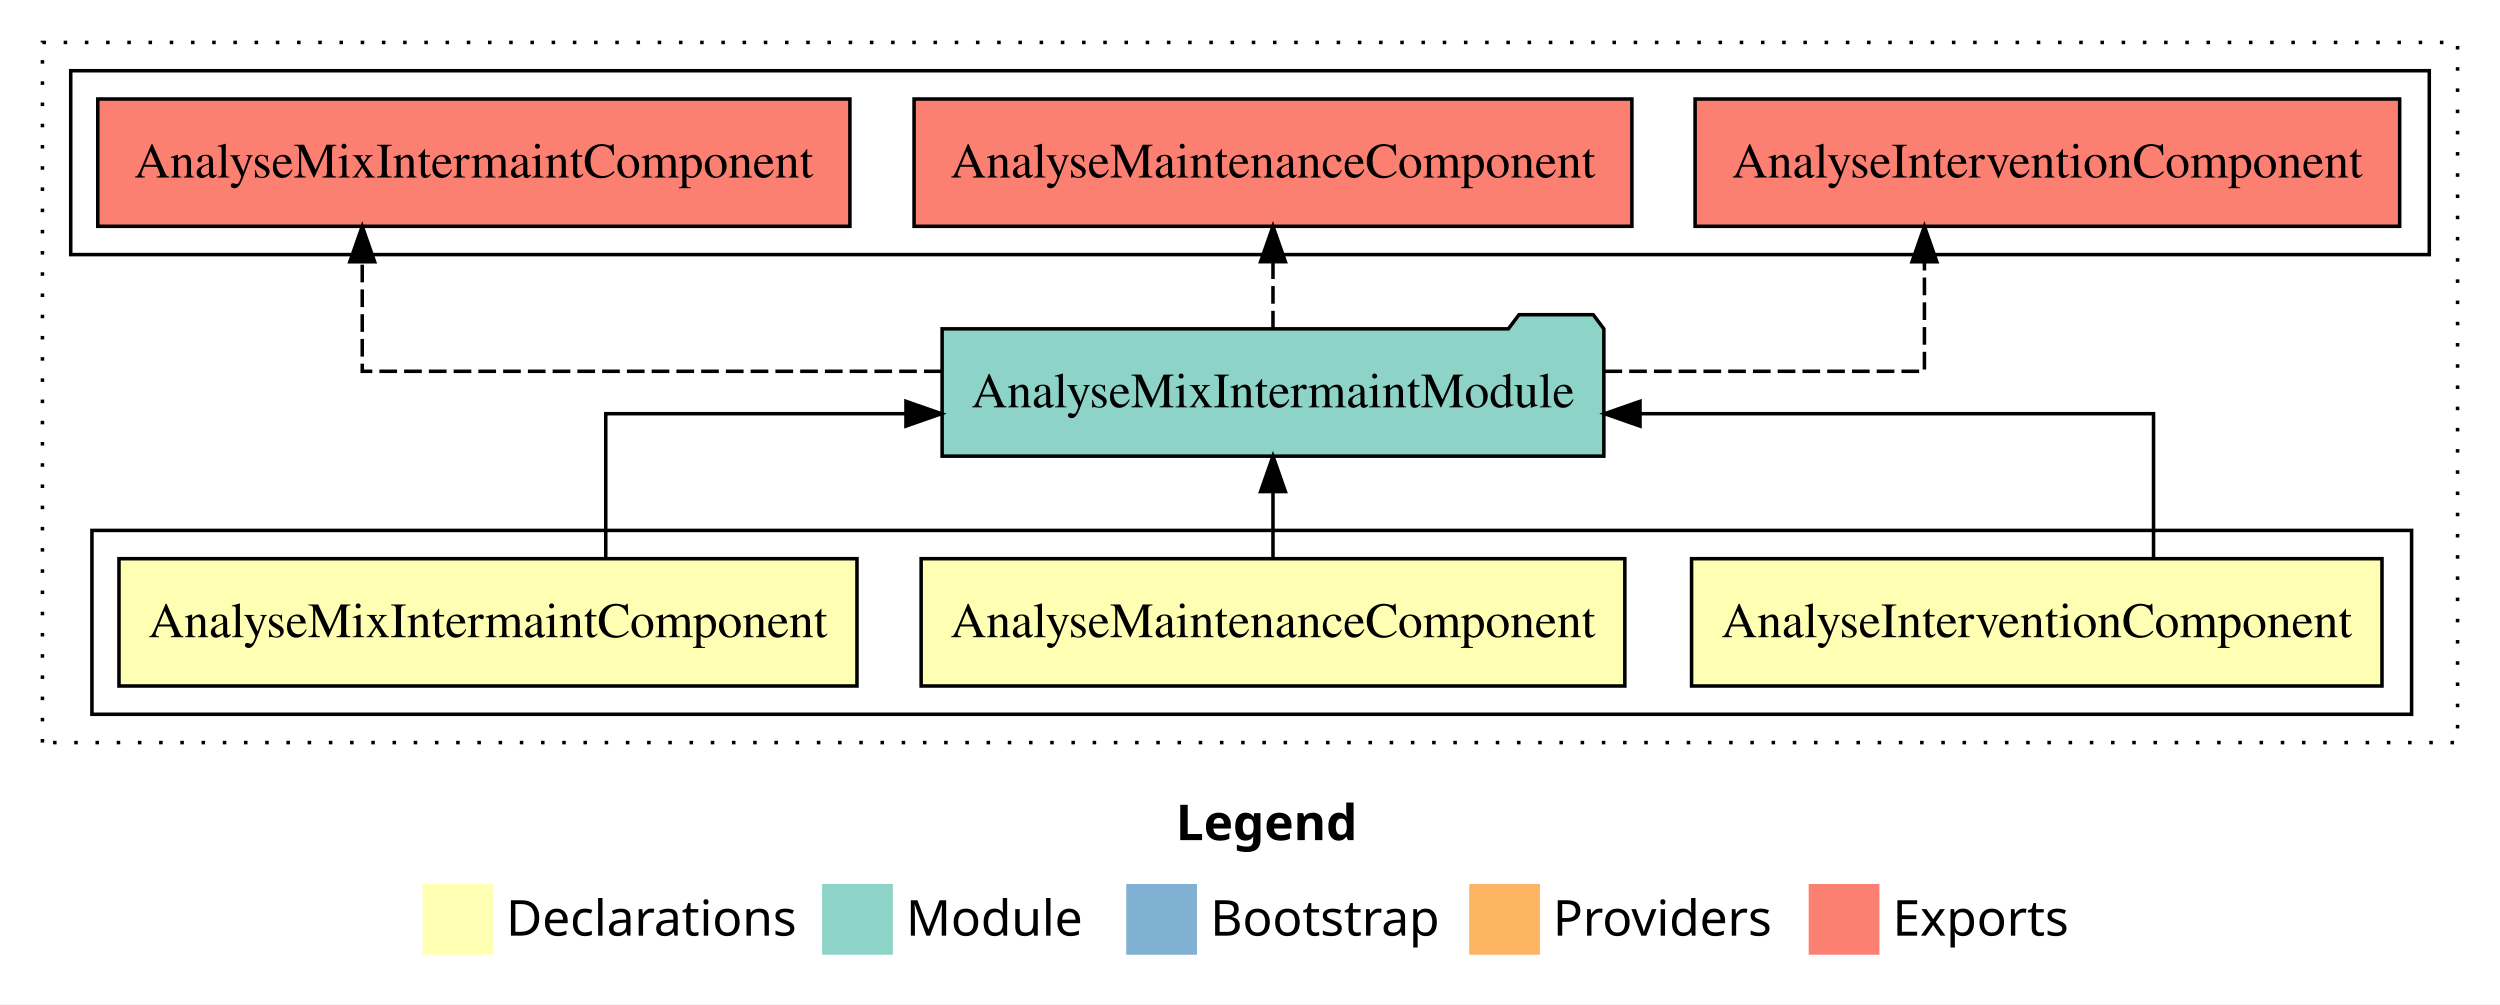
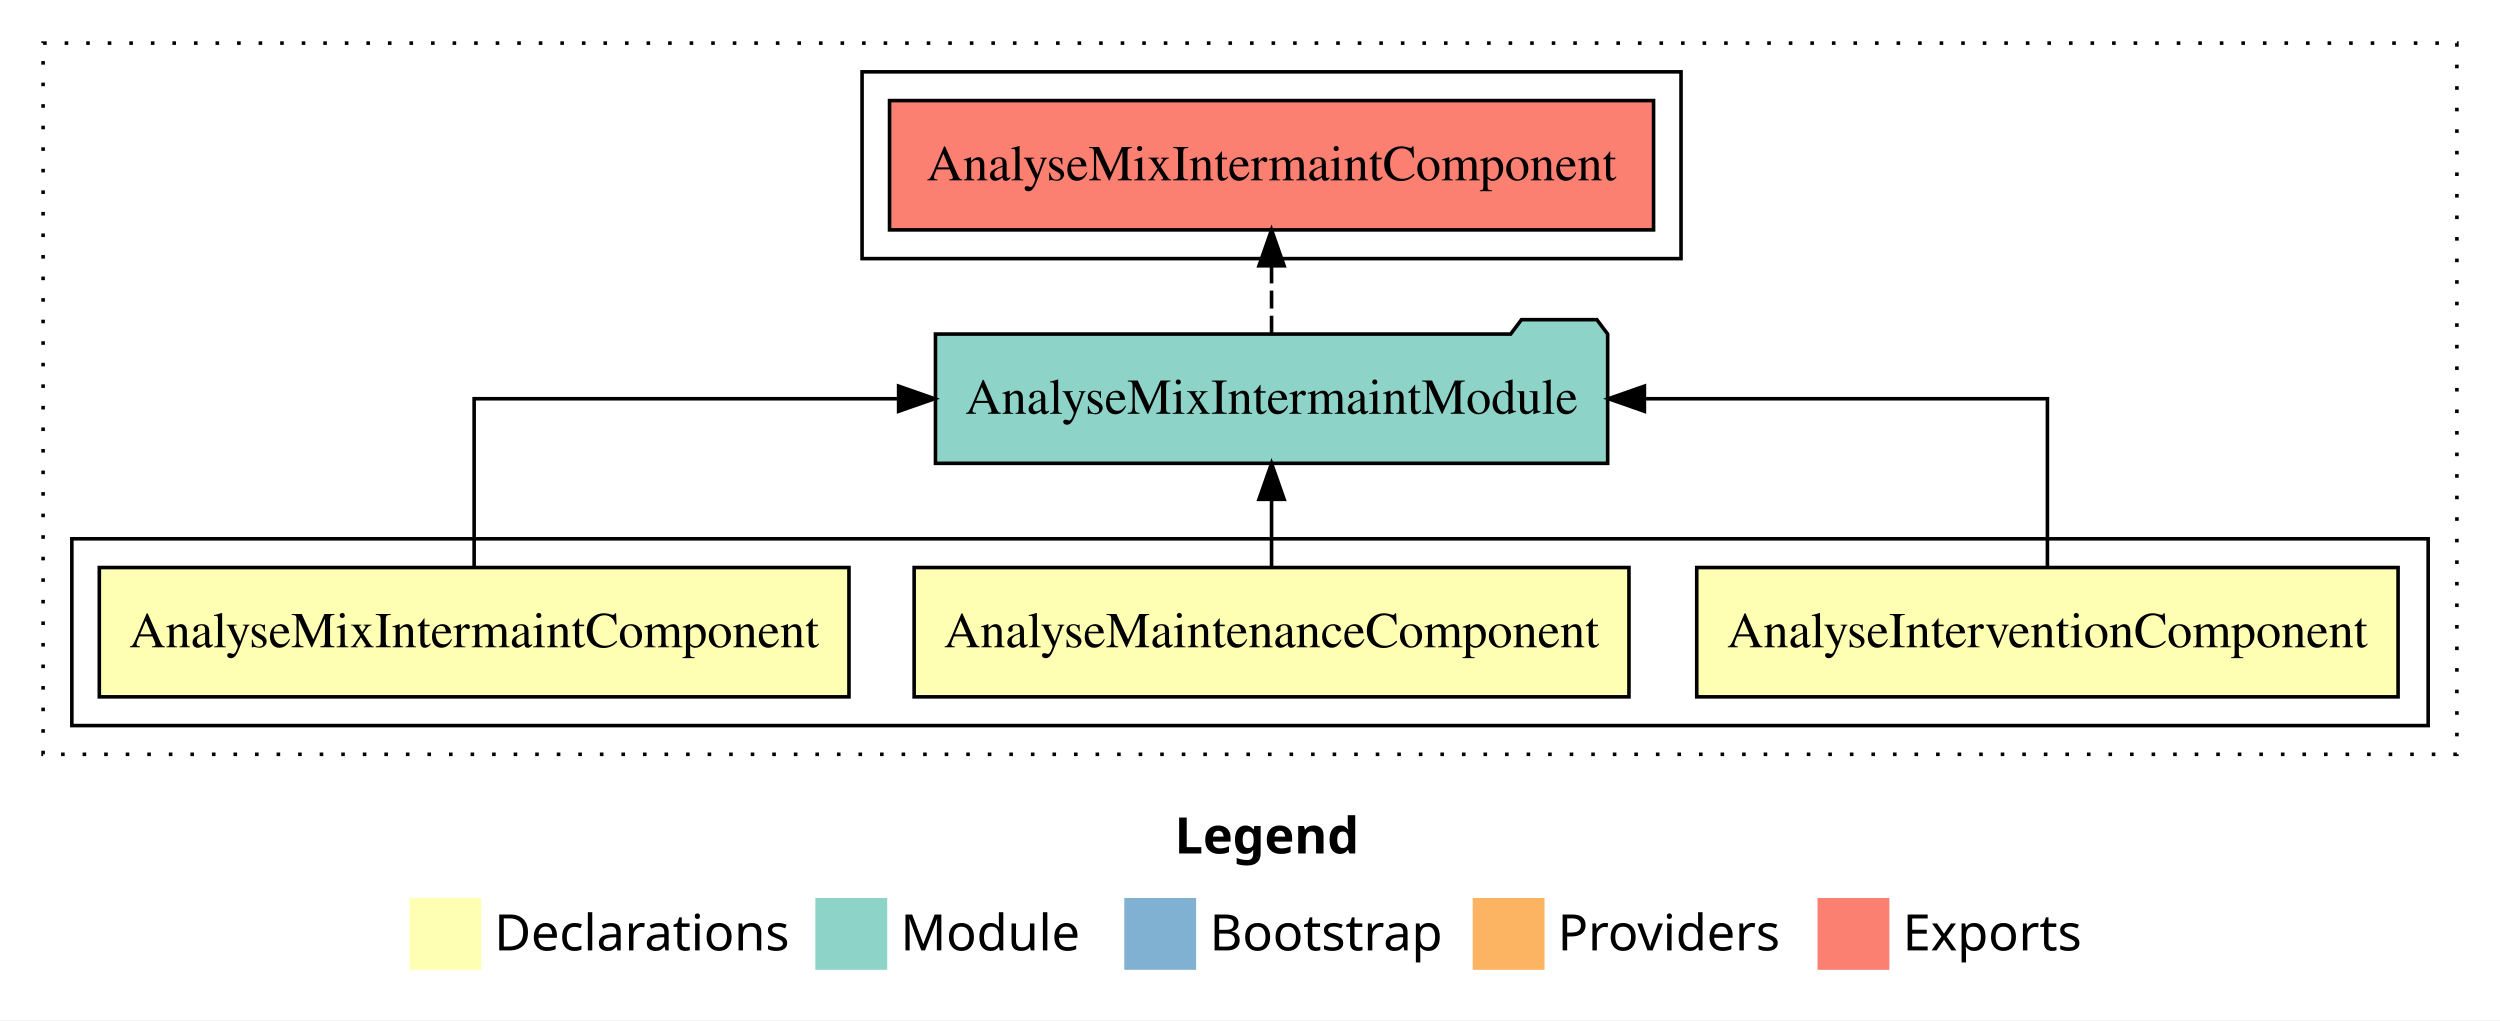
- <svg xmlns="http://www.w3.org/2000/svg" width="707pt" height="284pt" viewBox="0.00 0.00 707.00 284.00">
+ <svg xmlns="http://www.w3.org/2000/svg" width="696pt" height="284pt" viewBox="0.00 0.00 696.00 284.00">
  <g id="graph0" class="graph" transform="scale(1 1) rotate(0) translate(4 280)">
-     <polygon fill="#ffffff" stroke="transparent" points="-4,4 -4,-280 703,-280 703,4 -4,4" />
-     <text text-anchor="start" x="328.509" y="-42.4" font-family="sans-serif" font-weight="bold" font-size="14.00" fill="#000000">Legend</text>
-     <polygon fill="#ffffb3" stroke="transparent" points="115.5,-10 115.5,-30 135.5,-30 135.5,-10 115.5,-10" />
-     <text text-anchor="start" x="139.129" y="-15.4" font-family="sans-serif" font-size="14.00" fill="#000000">  Declarations</text>
-     <polygon fill="#8dd3c7" stroke="transparent" points="228.5,-10 228.5,-30 248.5,-30 248.5,-10 228.5,-10" />
-     <text text-anchor="start" x="252.225" y="-15.4" font-family="sans-serif" font-size="14.00" fill="#000000">  Module</text>
-     <polygon fill="#80b1d3" stroke="transparent" points="314.5,-10 314.5,-30 334.5,-30 334.5,-10 314.5,-10" />
-     <text text-anchor="start" x="338.281" y="-15.4" font-family="sans-serif" font-size="14.00" fill="#000000">  Bootstrap</text>
-     <polygon fill="#fdb462" stroke="transparent" points="411.5,-10 411.5,-30 431.5,-30 431.5,-10 411.5,-10" />
-     <text text-anchor="start" x="435.173" y="-15.4" font-family="sans-serif" font-size="14.00" fill="#000000">  Providers</text>
-     <polygon fill="#fb8072" stroke="transparent" points="507.5,-10 507.5,-30 527.5,-30 527.5,-10 507.5,-10" />
-     <text text-anchor="start" x="531.226" y="-15.4" font-family="sans-serif" font-size="14.00" fill="#000000">  Exports</text>
+     <polygon fill="#ffffff" stroke="transparent" points="-4,4 -4,-280 692,-280 692,4 -4,4" />
+     <text text-anchor="start" x="323.009" y="-42.4" font-family="sans-serif" font-weight="bold" font-size="14.00" fill="#000000">Legend</text>
+     <polygon fill="#ffffb3" stroke="transparent" points="110,-10 110,-30 130,-30 130,-10 110,-10" />
+     <text text-anchor="start" x="133.629" y="-15.4" font-family="sans-serif" font-size="14.00" fill="#000000">  Declarations</text>
+     <polygon fill="#8dd3c7" stroke="transparent" points="223,-10 223,-30 243,-30 243,-10 223,-10" />
+     <text text-anchor="start" x="246.725" y="-15.4" font-family="sans-serif" font-size="14.00" fill="#000000">  Module</text>
+     <polygon fill="#80b1d3" stroke="transparent" points="309,-10 309,-30 329,-30 329,-10 309,-10" />
+     <text text-anchor="start" x="332.781" y="-15.4" font-family="sans-serif" font-size="14.00" fill="#000000">  Bootstrap</text>
+     <polygon fill="#fdb462" stroke="transparent" points="406,-10 406,-30 426,-30 426,-10 406,-10" />
+     <text text-anchor="start" x="429.673" y="-15.4" font-family="sans-serif" font-size="14.00" fill="#000000">  Providers</text>
+     <polygon fill="#fb8072" stroke="transparent" points="502,-10 502,-30 522,-30 522,-10 502,-10" />
+     <text text-anchor="start" x="525.726" y="-15.4" font-family="sans-serif" font-size="14.00" fill="#000000">  Exports</text>
    <g id="clust1" class="cluster">
-       <polygon fill="none" stroke="#000000" stroke-dasharray="1,5" points="8,-70 8,-268 691,-268 691,-70 8,-70" />
+       <polygon fill="none" stroke="#000000" stroke-dasharray="1,5" points="8,-70 8,-268 680,-268 680,-70 8,-70" />
    </g>
    <g id="clust2" class="cluster">
-       <polygon fill="none" stroke="#000000" points="22,-78 22,-130 678,-130 678,-78 22,-78" />
+       <polygon fill="none" stroke="#000000" points="16,-78 16,-130 672,-130 672,-78 16,-78" />
    </g>
    <g id="clust7" class="cluster">
-       <polygon fill="none" stroke="#000000" points="16,-208 16,-260 683,-260 683,-208 16,-208" />
+       <polygon fill="none" stroke="#000000" points="236,-208 236,-260 464,-260 464,-208 236,-208" />
    </g>
    <g id="node1" class="node">
-       <polygon fill="#ffffb3" stroke="#000000" points="669.626,-122 474.374,-122 474.374,-86 669.626,-86 669.626,-122" />
-       <text text-anchor="middle" x="572" y="-99.8" font-family="Times,serif" font-size="14.00" fill="#000000">AnalyseInterventionComponent</text>
+       <polygon fill="#ffffb3" stroke="#000000" points="663.626,-122 468.374,-122 468.374,-86 663.626,-86 663.626,-122" />
+       <text text-anchor="middle" x="566" y="-99.8" font-family="Times,serif" font-size="14.00" fill="#000000">AnalyseInterventionComponent</text>
    </g>
    <g id="node4" class="node">
-       <polygon fill="#8dd3c7" stroke="#000000" points="449.569,-187 446.569,-191 425.569,-191 422.569,-187 262.431,-187 262.431,-151 449.569,-151 449.569,-187" />
-       <text text-anchor="middle" x="356" y="-164.8" font-family="Times,serif" font-size="14.00" fill="#000000">AnalyseMixIntermaintModule</text>
+       <polygon fill="#8dd3c7" stroke="#000000" points="443.569,-187 440.569,-191 419.569,-191 416.569,-187 256.431,-187 256.431,-151 443.569,-151 443.569,-187" />
+       <text text-anchor="middle" x="350" y="-164.8" font-family="Times,serif" font-size="14.00" fill="#000000">AnalyseMixIntermaintModule</text>
    </g>
    <g id="edge1" class="edge">
-       <path fill="none" stroke="#000000" d="M605.021,-122.022C605.021,-139.373 605.021,-163 605.021,-163 605.021,-163 459.789,-163 459.789,-163" />
-       <polygon fill="#000000" stroke="#000000" points="459.789,-159.5 449.789,-163 459.789,-166.5 459.789,-159.5" />
+       <path fill="none" stroke="#000000" d="M566,-122.106C566,-141.339 566,-169 566,-169 566,-169 453.798,-169 453.798,-169" />
+       <polygon fill="#000000" stroke="#000000" points="453.798,-165.5 443.798,-169 453.798,-172.5 453.798,-165.5" />
    </g>
    <g id="node2" class="node">
-       <polygon fill="#ffffb3" stroke="#000000" points="455.503,-122 256.497,-122 256.497,-86 455.503,-86 455.503,-122" />
-       <text text-anchor="middle" x="356" y="-99.8" font-family="Times,serif" font-size="14.00" fill="#000000">AnalyseMaintenanceComponent</text>
+       <polygon fill="#ffffb3" stroke="#000000" points="449.503,-122 250.497,-122 250.497,-86 449.503,-86 449.503,-122" />
+       <text text-anchor="middle" x="350" y="-99.8" font-family="Times,serif" font-size="14.00" fill="#000000">AnalyseMaintenanceComponent</text>
    </g>
    <g id="edge2" class="edge">
-       <path fill="none" stroke="#000000" d="M356,-122.106C356,-122.106 356,-140.991 356,-140.991" />
-       <polygon fill="#000000" stroke="#000000" points="352.5,-140.991 356,-150.991 359.5,-140.991 352.5,-140.991" />
+       <path fill="none" stroke="#000000" d="M350,-122.106C350,-122.106 350,-140.991 350,-140.991" />
+       <polygon fill="#000000" stroke="#000000" points="346.5,-140.991 350,-150.991 353.5,-140.991 346.5,-140.991" />
    </g>
    <g id="node3" class="node">
-       <polygon fill="#ffffb3" stroke="#000000" points="238.351,-122 29.648,-122 29.648,-86 238.351,-86 238.351,-122" />
-       <text text-anchor="middle" x="134" y="-99.8" font-family="Times,serif" font-size="14.00" fill="#000000">AnalyseMixIntermaintComponent</text>
+       <polygon fill="#ffffb3" stroke="#000000" points="232.351,-122 23.648,-122 23.648,-86 232.351,-86 232.351,-122" />
+       <text text-anchor="middle" x="128" y="-99.8" font-family="Times,serif" font-size="14.00" fill="#000000">AnalyseMixIntermaintComponent</text>
    </g>
    <g id="edge3" class="edge">
-       <path fill="none" stroke="#000000" d="M167.309,-122.022C167.309,-139.373 167.309,-163 167.309,-163 167.309,-163 252.207,-163 252.207,-163" />
-       <polygon fill="#000000" stroke="#000000" points="252.207,-166.5 262.207,-163 252.207,-159.5 252.207,-166.5" />
+       <path fill="none" stroke="#000000" d="M128,-122.106C128,-141.339 128,-169 128,-169 128,-169 246.174,-169 246.174,-169" />
+       <polygon fill="#000000" stroke="#000000" points="246.174,-172.5 256.174,-169 246.174,-165.5 246.174,-172.5" />
    </g>
    <g id="node5" class="node">
-       <polygon fill="#fb8072" stroke="#000000" points="674.626,-252 475.374,-252 475.374,-216 674.626,-216 674.626,-252" />
-       <text text-anchor="middle" x="575" y="-229.8" font-family="Times,serif" font-size="14.00" fill="#000000">AnalyseInterventionComponent </text>
+       <polygon fill="#fb8072" stroke="#000000" points="456.352,-252 243.648,-252 243.648,-216 456.352,-216 456.352,-252" />
+       <text text-anchor="middle" x="350" y="-229.8" font-family="Times,serif" font-size="14.00" fill="#000000">AnalyseMixIntermaintComponent </text>
    </g>
    <g id="edge4" class="edge">
-       <path fill="none" stroke="#000000" stroke-dasharray="5,2" d="M449.734,-175C495.245,-175 540.229,-175 540.229,-175 540.229,-175 540.229,-205.977 540.229,-205.977" />
-       <polygon fill="#000000" stroke="#000000" points="536.729,-205.977 540.229,-215.977 543.729,-205.977 536.729,-205.977" />
-     </g>
-     <g id="node6" class="node">
-       <polygon fill="#fb8072" stroke="#000000" points="457.502,-252 254.498,-252 254.498,-216 457.502,-216 457.502,-252" />
-       <text text-anchor="middle" x="356" y="-229.8" font-family="Times,serif" font-size="14.00" fill="#000000">AnalyseMaintenanceComponent </text>
-     </g>
-     <g id="edge5" class="edge">
-       <path fill="none" stroke="#000000" stroke-dasharray="5,2" d="M356,-187.106C356,-187.106 356,-205.991 356,-205.991" />
-       <polygon fill="#000000" stroke="#000000" points="352.5,-205.991 356,-215.991 359.5,-205.991 352.5,-205.991" />
-     </g>
-     <g id="node7" class="node">
-       <polygon fill="#fb8072" stroke="#000000" points="236.352,-252 23.648,-252 23.648,-216 236.352,-216 236.352,-252" />
-       <text text-anchor="middle" x="130" y="-229.8" font-family="Times,serif" font-size="14.00" fill="#000000">AnalyseMixIntermaintComponent </text>
-     </g>
-     <g id="edge6" class="edge">
-       <path fill="none" stroke="#000000" stroke-dasharray="5,2" d="M262.287,-175C188.644,-175 98.441,-175 98.441,-175 98.441,-175 98.441,-205.977 98.441,-205.977" />
-       <polygon fill="#000000" stroke="#000000" points="94.942,-205.977 98.441,-215.977 101.942,-205.977 94.942,-205.977" />
+       <path fill="none" stroke="#000000" stroke-dasharray="5,2" d="M350,-187.106C350,-187.106 350,-205.991 350,-205.991" />
+       <polygon fill="#000000" stroke="#000000" points="346.5,-205.991 350,-215.991 353.5,-205.991 346.5,-205.991" />
    </g>
  </g>
</svg>
